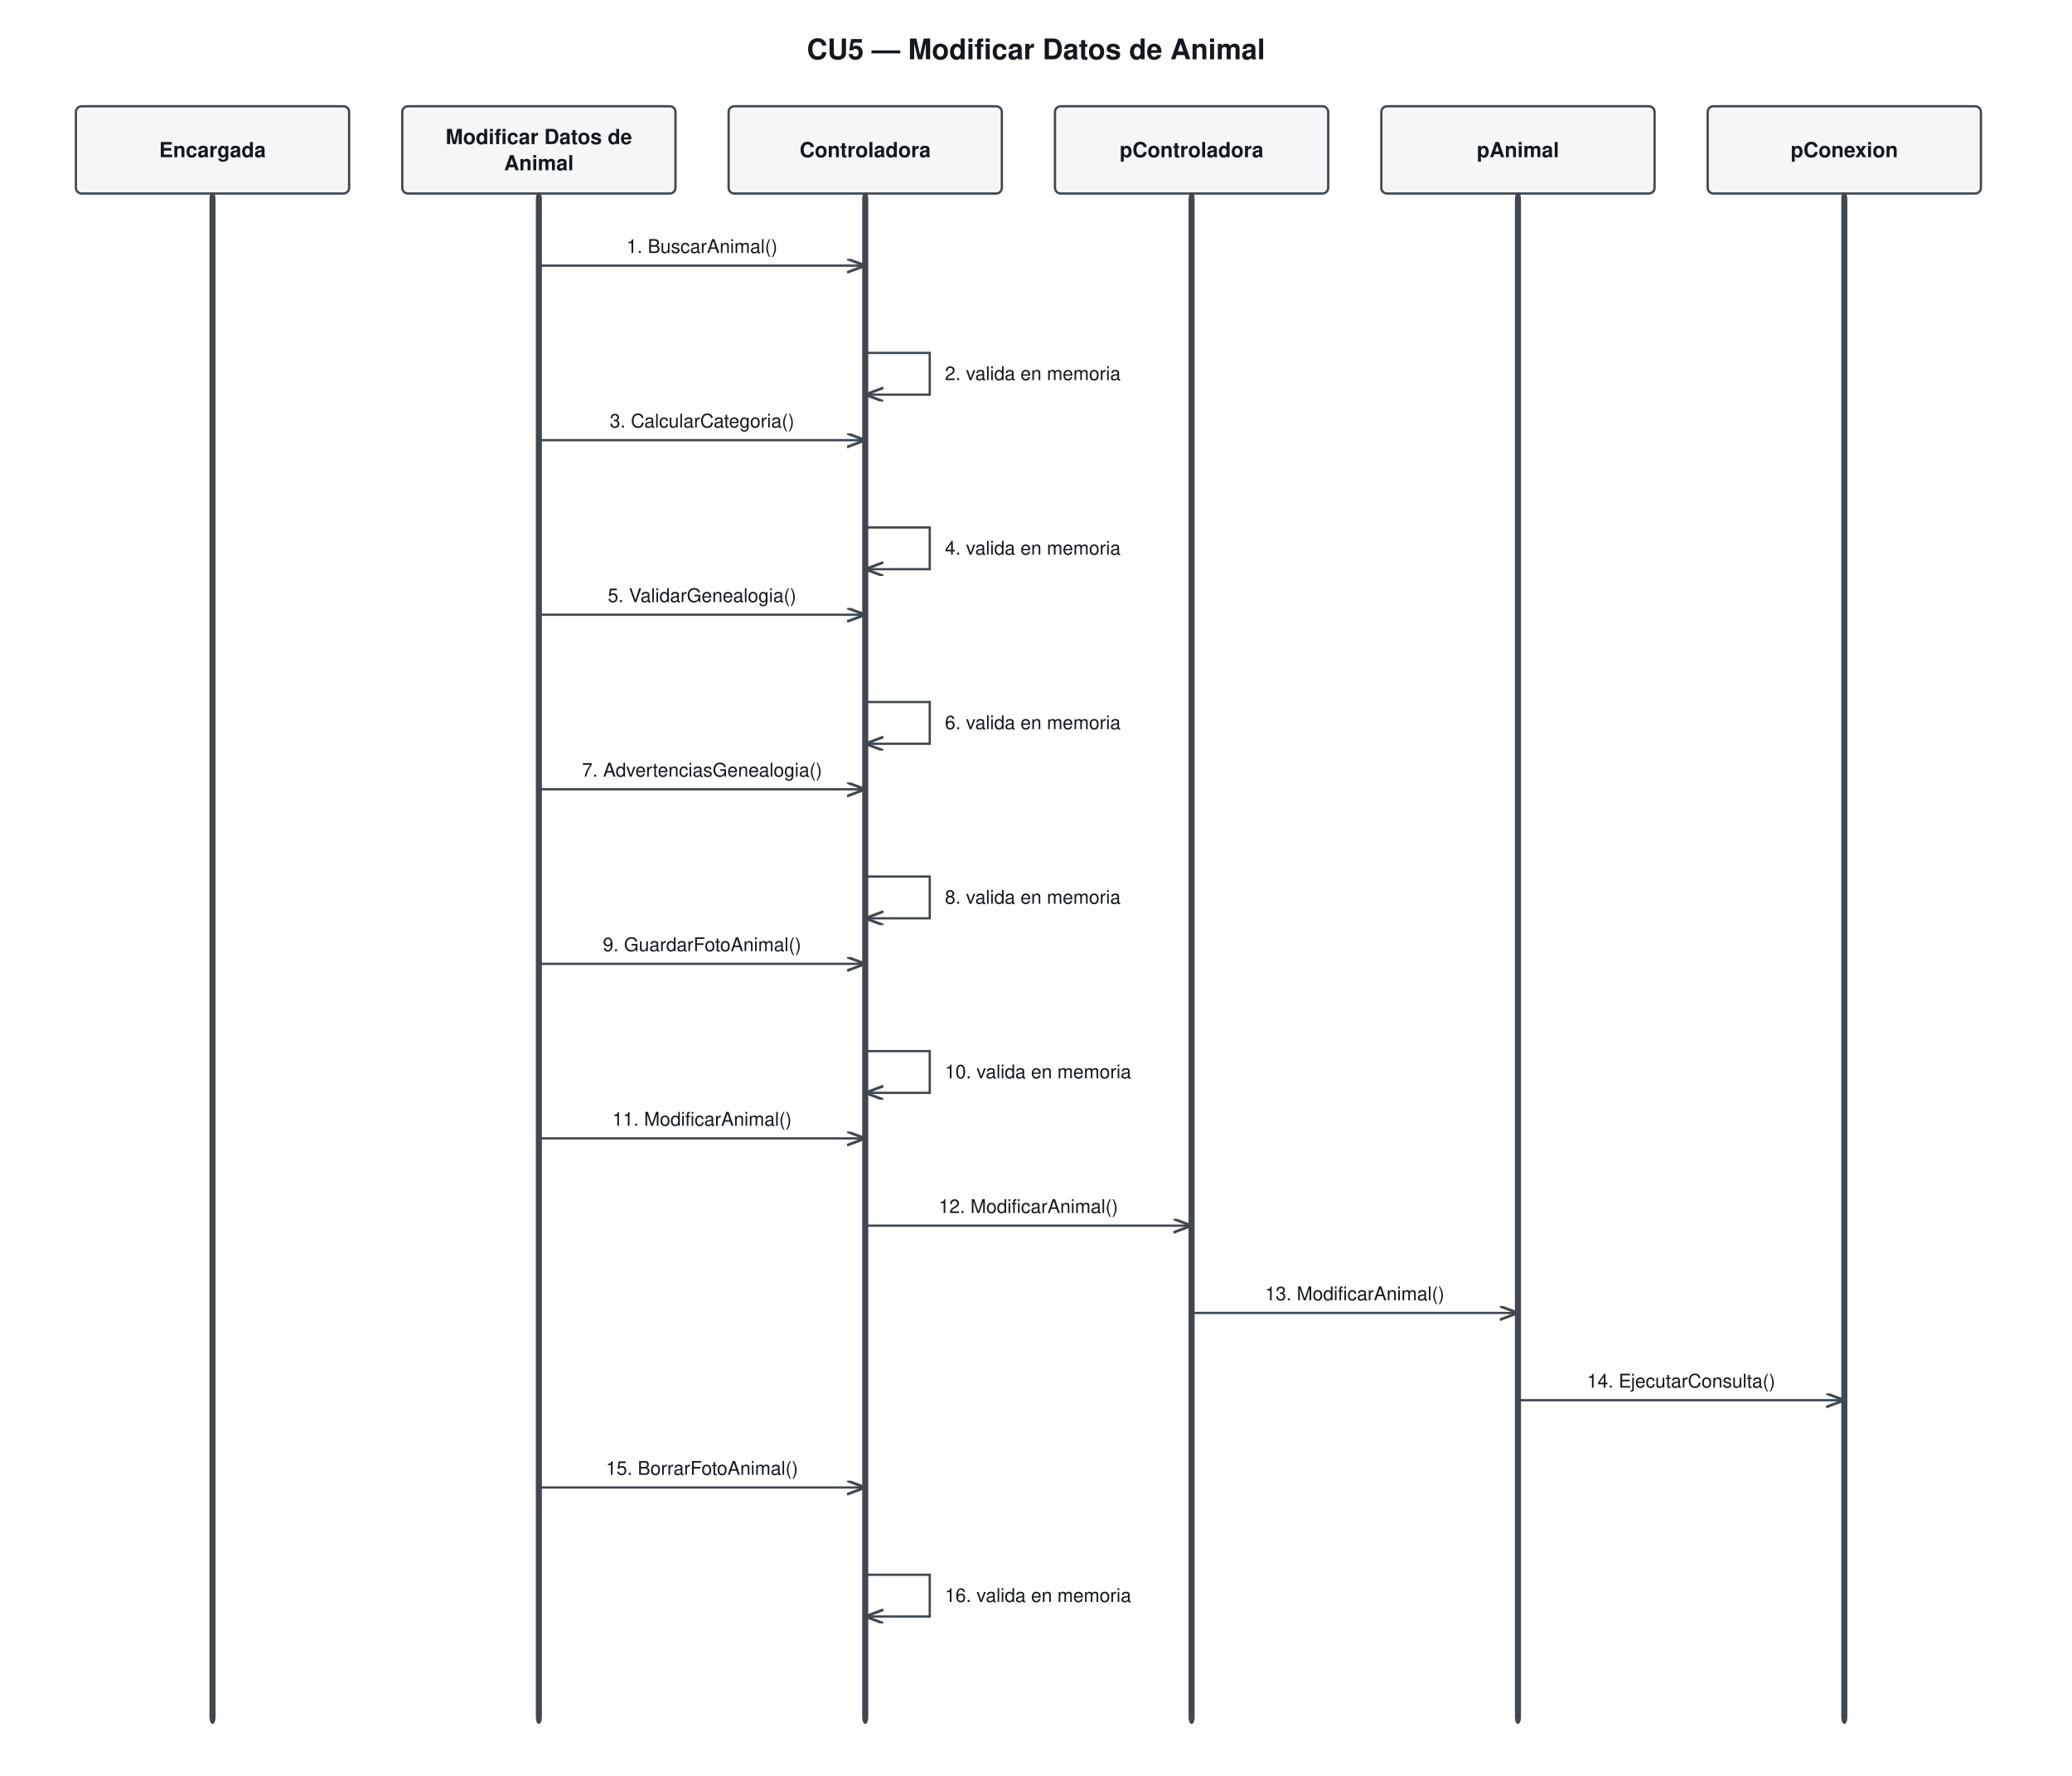
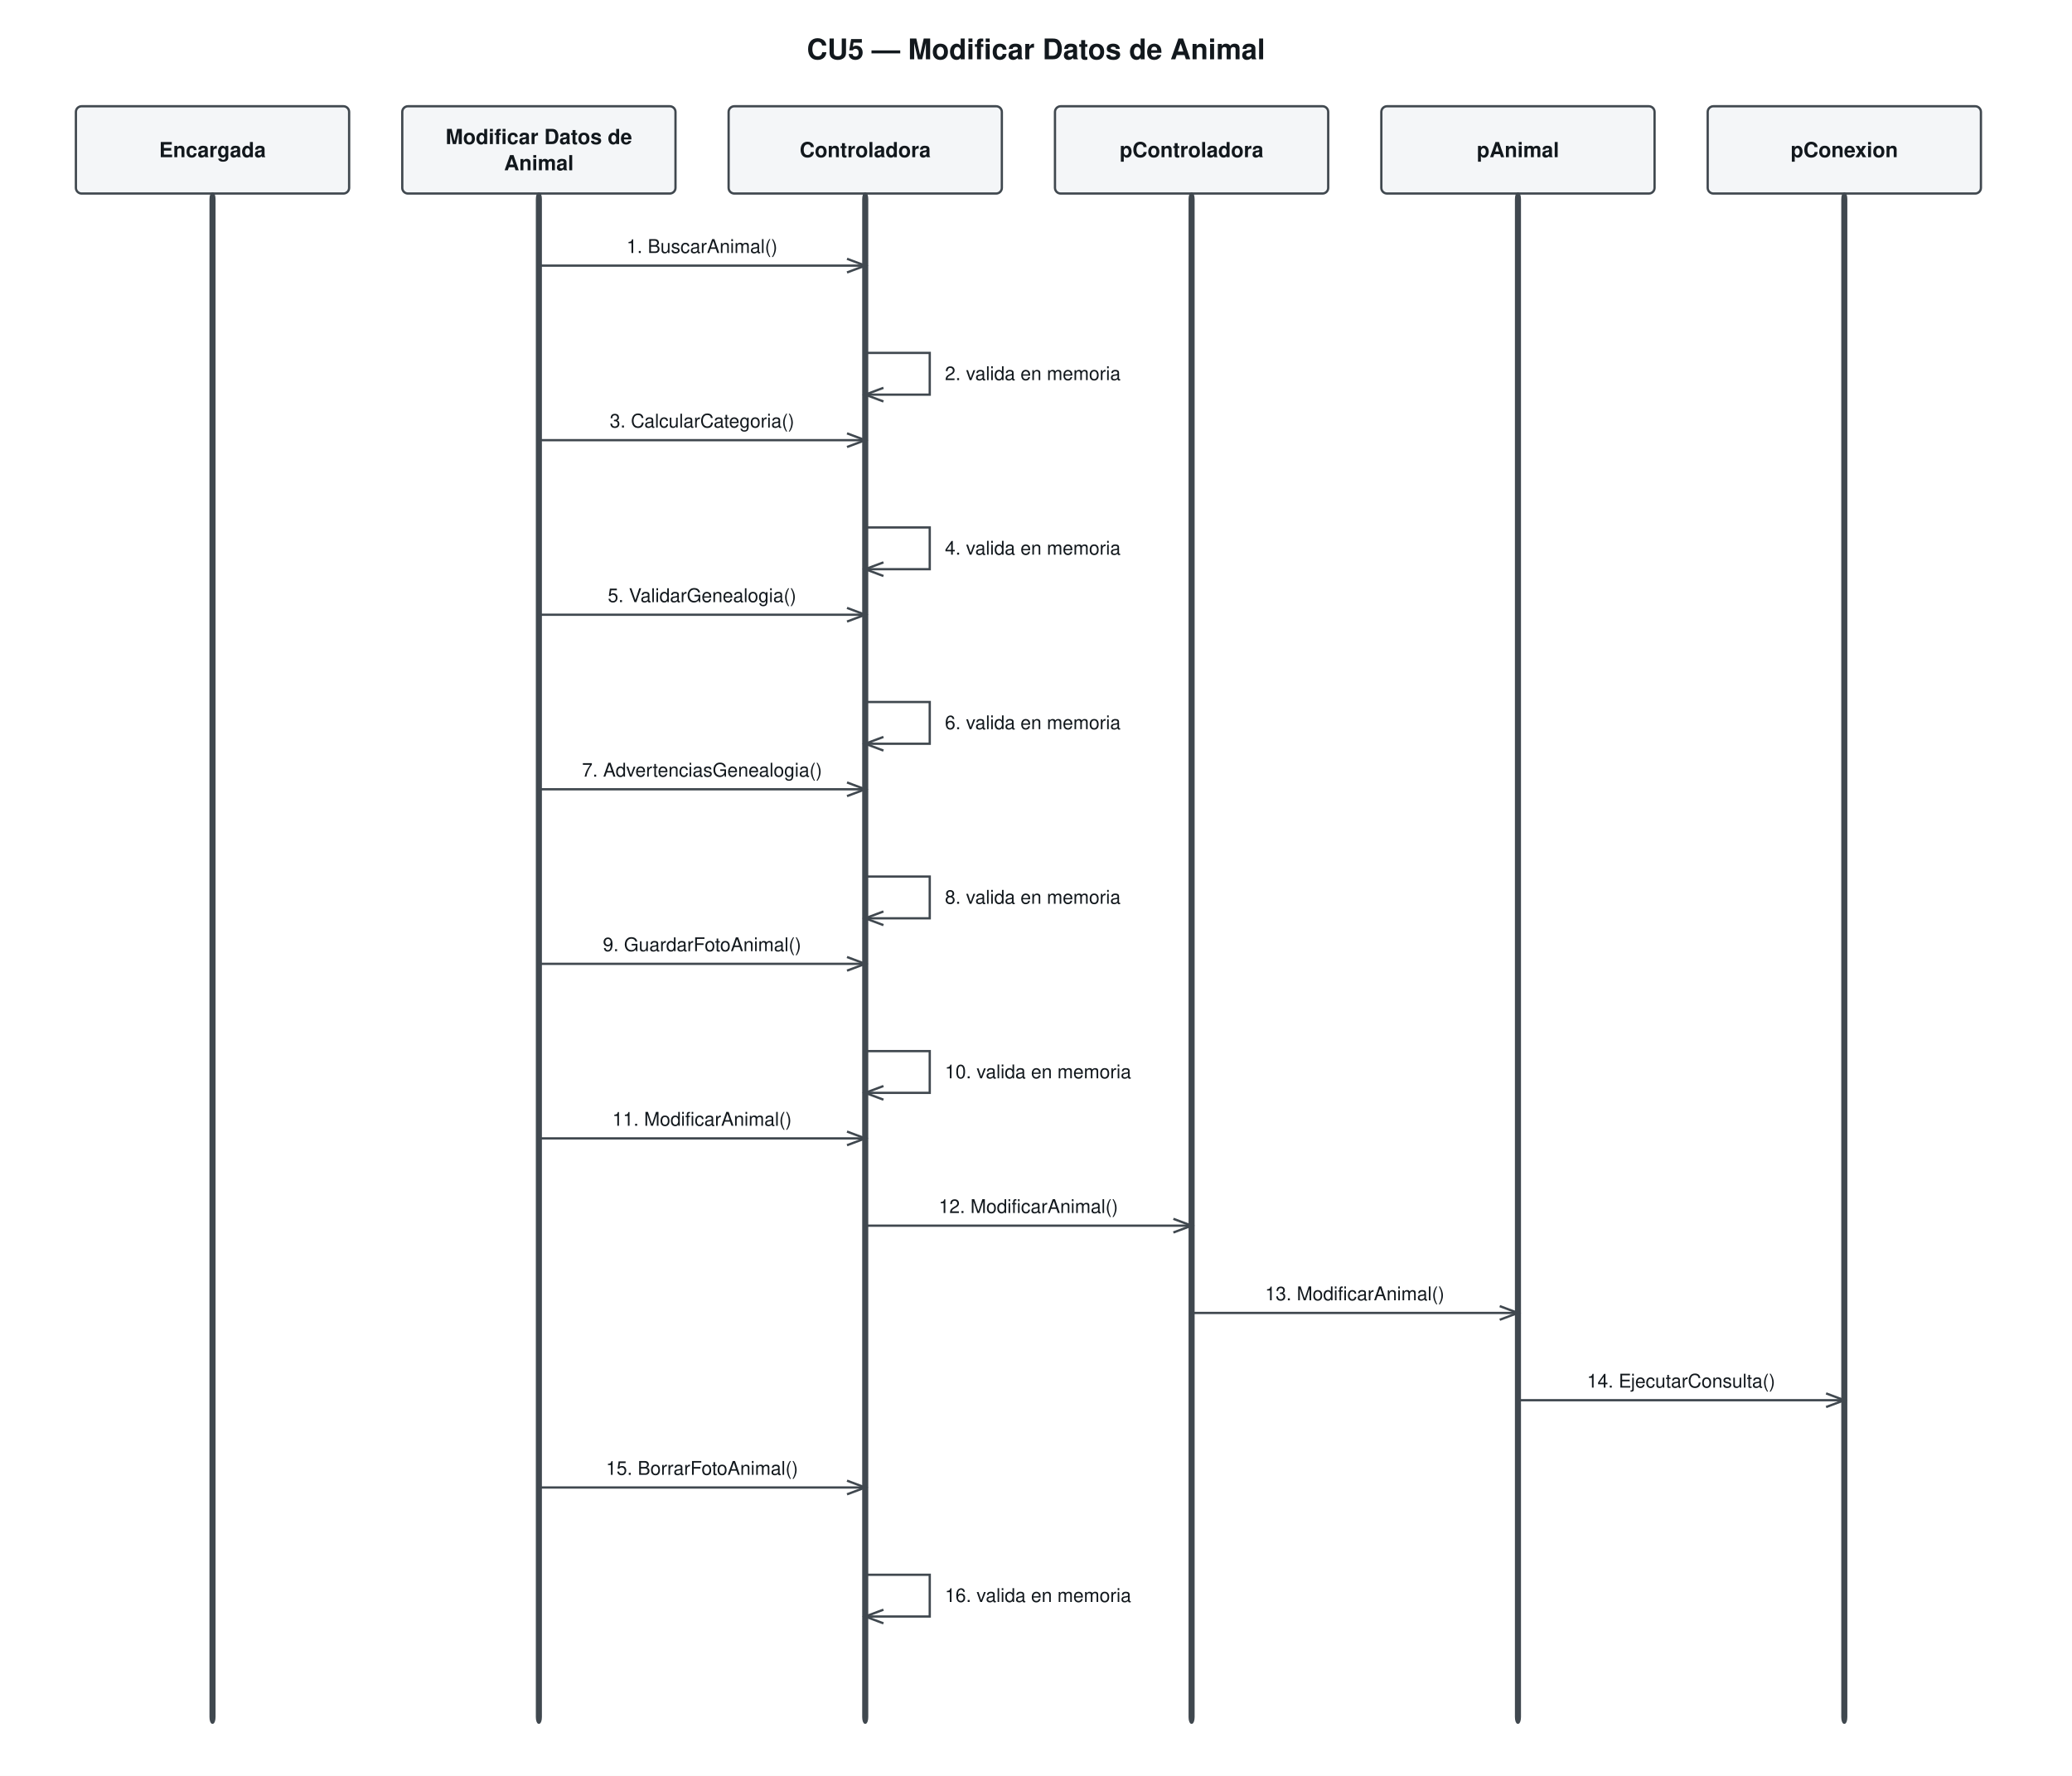
<svg xmlns="http://www.w3.org/2000/svg" width="1092" height="936" viewBox="0 0 1092 936">
-   <defs>
-     <marker id="punta" markerWidth="9" markerHeight="9" refX="8" refY="3" orient="auto">
-       <path d="M0,0 L8,3 L0,6" fill="none" stroke="#40484f" stroke-width="1.2" />
-     </marker>
-   </defs>
  <rect width="100%" height="100%" fill="#ffffff" />
  <text x="546.0" y="26.0" font-family="Helvetica, Arial, sans-serif" font-size="15" font-weight="600" fill="#12181d" text-anchor="middle" dominant-baseline="middle">CU5 — Modificar Datos de Animal</text>
  <rect x="40.0" y="56.0" width="144.0" height="46.0" rx="3" fill="#f4f6f8" stroke="#40484f" stroke-width="1.2" />
  <text x="112.0" y="79.0" font-family="Helvetica, Arial, sans-serif" font-size="11" font-weight="600" fill="#12181d" text-anchor="middle" dominant-baseline="middle">Encargada</text>
  <rect x="111.0" y="102.0" width="2.0" height="806.0" rx="3" fill="#40484f" stroke="#40484f" stroke-width="1.2" />
  <rect x="212.0" y="56.0" width="144.0" height="46.0" rx="3" fill="#f4f6f8" stroke="#40484f" stroke-width="1.2" />
  <text x="284.0" y="72.1" font-family="Helvetica, Arial, sans-serif" font-size="11" font-weight="600" fill="#12181d" text-anchor="middle" dominant-baseline="middle">Modificar Datos de</text>
  <text x="284.0" y="85.9" font-family="Helvetica, Arial, sans-serif" font-size="11" font-weight="600" fill="#12181d" text-anchor="middle" dominant-baseline="middle">Animal</text>
  <rect x="283.0" y="102.0" width="2.0" height="806.0" rx="3" fill="#40484f" stroke="#40484f" stroke-width="1.2" />
  <rect x="384.0" y="56.0" width="144.0" height="46.0" rx="3" fill="#f4f6f8" stroke="#40484f" stroke-width="1.2" />
  <text x="456.0" y="79.0" font-family="Helvetica, Arial, sans-serif" font-size="11" font-weight="600" fill="#12181d" text-anchor="middle" dominant-baseline="middle">Controladora</text>
  <rect x="455.0" y="102.0" width="2.0" height="806.0" rx="3" fill="#40484f" stroke="#40484f" stroke-width="1.2" />
  <rect x="556.0" y="56.0" width="144.0" height="46.0" rx="3" fill="#f4f6f8" stroke="#40484f" stroke-width="1.2" />
  <text x="628.0" y="79.0" font-family="Helvetica, Arial, sans-serif" font-size="11" font-weight="600" fill="#12181d" text-anchor="middle" dominant-baseline="middle">pControladora</text>
  <rect x="627.0" y="102.0" width="2.0" height="806.0" rx="3" fill="#40484f" stroke="#40484f" stroke-width="1.2" />
  <rect x="728.0" y="56.0" width="144.0" height="46.0" rx="3" fill="#f4f6f8" stroke="#40484f" stroke-width="1.2" />
  <text x="800.0" y="79.0" font-family="Helvetica, Arial, sans-serif" font-size="11" font-weight="600" fill="#12181d" text-anchor="middle" dominant-baseline="middle">pAnimal</text>
  <rect x="799.0" y="102.0" width="2.0" height="806.0" rx="3" fill="#40484f" stroke="#40484f" stroke-width="1.2" />
  <rect x="900.0" y="56.0" width="144.0" height="46.0" rx="3" fill="#f4f6f8" stroke="#40484f" stroke-width="1.2" />
  <text x="972.0" y="79.0" font-family="Helvetica, Arial, sans-serif" font-size="11" font-weight="600" fill="#12181d" text-anchor="middle" dominant-baseline="middle">pConexion</text>
  <rect x="971.0" y="102.0" width="2.0" height="806.0" rx="3" fill="#40484f" stroke="#40484f" stroke-width="1.2" />
-   <line x1="284.0" y1="140.0" x2="456.0" y2="140.0" stroke="#40484f" stroke-width="1.2" marker-end="url(#punta)" />
+   <line x1="284.0" y1="140.0" x2="456.0" y2="140.0" stroke="#40484f" stroke-width="1.2" />
+   <path d="M 446.4 143.6 L 456.0 140.0 L 446.4 136.4" fill="none" stroke="#40484f" stroke-width="1.2" />
  <text x="370.0" y="130.0" font-family="Helvetica, Arial, sans-serif" font-size="10" fill="#12181d" text-anchor="middle" dominant-baseline="middle">1. BuscarAnimal()</text>
-   <path d="M 456.0 186.0 h 34 v 22 h -34" fill="none" stroke="#40484f" stroke-width="1.2" marker-end="url(#punta)" />
+   <path d="M 456.0 186.0 h 34 v 22 h -34" fill="none" stroke="#40484f" stroke-width="1.2" />
+   <path d="M 465.6 204.4 L 456.0 208.0 L 465.6 211.6" fill="none" stroke="#40484f" stroke-width="1.2" />
  <text x="498.0" y="197.0" font-family="Helvetica, Arial, sans-serif" font-size="10" fill="#12181d" text-anchor="start" dominant-baseline="middle">2. valida en memoria</text>
-   <line x1="284.0" y1="232.0" x2="456.0" y2="232.0" stroke="#40484f" stroke-width="1.2" marker-end="url(#punta)" />
+   <line x1="284.0" y1="232.0" x2="456.0" y2="232.0" stroke="#40484f" stroke-width="1.2" />
+   <path d="M 446.4 235.6 L 456.0 232.0 L 446.4 228.4" fill="none" stroke="#40484f" stroke-width="1.2" />
  <text x="370.0" y="222.0" font-family="Helvetica, Arial, sans-serif" font-size="10" fill="#12181d" text-anchor="middle" dominant-baseline="middle">3. CalcularCategoria()</text>
-   <path d="M 456.0 278.0 h 34 v 22 h -34" fill="none" stroke="#40484f" stroke-width="1.2" marker-end="url(#punta)" />
+   <path d="M 456.0 278.0 h 34 v 22 h -34" fill="none" stroke="#40484f" stroke-width="1.2" />
+   <path d="M 465.6 296.4 L 456.0 300.0 L 465.6 303.6" fill="none" stroke="#40484f" stroke-width="1.2" />
  <text x="498.0" y="289.0" font-family="Helvetica, Arial, sans-serif" font-size="10" fill="#12181d" text-anchor="start" dominant-baseline="middle">4. valida en memoria</text>
-   <line x1="284.0" y1="324.0" x2="456.0" y2="324.0" stroke="#40484f" stroke-width="1.2" marker-end="url(#punta)" />
+   <line x1="284.0" y1="324.0" x2="456.0" y2="324.0" stroke="#40484f" stroke-width="1.2" />
+   <path d="M 446.4 327.6 L 456.0 324.0 L 446.4 320.4" fill="none" stroke="#40484f" stroke-width="1.2" />
  <text x="370.0" y="314.0" font-family="Helvetica, Arial, sans-serif" font-size="10" fill="#12181d" text-anchor="middle" dominant-baseline="middle">5. ValidarGenealogia()</text>
-   <path d="M 456.0 370.0 h 34 v 22 h -34" fill="none" stroke="#40484f" stroke-width="1.2" marker-end="url(#punta)" />
+   <path d="M 456.0 370.0 h 34 v 22 h -34" fill="none" stroke="#40484f" stroke-width="1.2" />
+   <path d="M 465.6 388.4 L 456.0 392.0 L 465.6 395.6" fill="none" stroke="#40484f" stroke-width="1.2" />
  <text x="498.0" y="381.0" font-family="Helvetica, Arial, sans-serif" font-size="10" fill="#12181d" text-anchor="start" dominant-baseline="middle">6. valida en memoria</text>
-   <line x1="284.0" y1="416.0" x2="456.0" y2="416.0" stroke="#40484f" stroke-width="1.2" marker-end="url(#punta)" />
+   <line x1="284.0" y1="416.0" x2="456.0" y2="416.0" stroke="#40484f" stroke-width="1.2" />
+   <path d="M 446.4 419.6 L 456.0 416.0 L 446.4 412.4" fill="none" stroke="#40484f" stroke-width="1.2" />
  <text x="370.0" y="406.0" font-family="Helvetica, Arial, sans-serif" font-size="10" fill="#12181d" text-anchor="middle" dominant-baseline="middle">7. AdvertenciasGenealogia()</text>
-   <path d="M 456.0 462.0 h 34 v 22 h -34" fill="none" stroke="#40484f" stroke-width="1.2" marker-end="url(#punta)" />
+   <path d="M 456.0 462.0 h 34 v 22 h -34" fill="none" stroke="#40484f" stroke-width="1.2" />
+   <path d="M 465.6 480.4 L 456.0 484.0 L 465.6 487.6" fill="none" stroke="#40484f" stroke-width="1.2" />
  <text x="498.0" y="473.0" font-family="Helvetica, Arial, sans-serif" font-size="10" fill="#12181d" text-anchor="start" dominant-baseline="middle">8. valida en memoria</text>
-   <line x1="284.0" y1="508.0" x2="456.0" y2="508.0" stroke="#40484f" stroke-width="1.2" marker-end="url(#punta)" />
+   <line x1="284.0" y1="508.0" x2="456.0" y2="508.0" stroke="#40484f" stroke-width="1.2" />
+   <path d="M 446.4 511.6 L 456.0 508.0 L 446.4 504.4" fill="none" stroke="#40484f" stroke-width="1.2" />
  <text x="370.0" y="498.0" font-family="Helvetica, Arial, sans-serif" font-size="10" fill="#12181d" text-anchor="middle" dominant-baseline="middle">9. GuardarFotoAnimal()</text>
-   <path d="M 456.0 554.0 h 34 v 22 h -34" fill="none" stroke="#40484f" stroke-width="1.2" marker-end="url(#punta)" />
+   <path d="M 456.0 554.0 h 34 v 22 h -34" fill="none" stroke="#40484f" stroke-width="1.2" />
+   <path d="M 465.6 572.4 L 456.0 576.0 L 465.6 579.6" fill="none" stroke="#40484f" stroke-width="1.2" />
  <text x="498.0" y="565.0" font-family="Helvetica, Arial, sans-serif" font-size="10" fill="#12181d" text-anchor="start" dominant-baseline="middle">10. valida en memoria</text>
-   <line x1="284.0" y1="600.0" x2="456.0" y2="600.0" stroke="#40484f" stroke-width="1.2" marker-end="url(#punta)" />
+   <line x1="284.0" y1="600.0" x2="456.0" y2="600.0" stroke="#40484f" stroke-width="1.2" />
+   <path d="M 446.4 603.6 L 456.0 600.0 L 446.4 596.4" fill="none" stroke="#40484f" stroke-width="1.2" />
  <text x="370.0" y="590.0" font-family="Helvetica, Arial, sans-serif" font-size="10" fill="#12181d" text-anchor="middle" dominant-baseline="middle">11. ModificarAnimal()</text>
-   <line x1="456.0" y1="646.0" x2="628.0" y2="646.0" stroke="#40484f" stroke-width="1.2" marker-end="url(#punta)" />
+   <line x1="456.0" y1="646.0" x2="628.0" y2="646.0" stroke="#40484f" stroke-width="1.2" />
+   <path d="M 618.4 649.6 L 628.0 646.0 L 618.4 642.4" fill="none" stroke="#40484f" stroke-width="1.2" />
  <text x="542.0" y="636.0" font-family="Helvetica, Arial, sans-serif" font-size="10" fill="#12181d" text-anchor="middle" dominant-baseline="middle">12. ModificarAnimal()</text>
-   <line x1="628.0" y1="692.0" x2="800.0" y2="692.0" stroke="#40484f" stroke-width="1.2" marker-end="url(#punta)" />
+   <line x1="628.0" y1="692.0" x2="800.0" y2="692.0" stroke="#40484f" stroke-width="1.2" />
+   <path d="M 790.4 695.6 L 800.0 692.0 L 790.4 688.4" fill="none" stroke="#40484f" stroke-width="1.2" />
  <text x="714.0" y="682.0" font-family="Helvetica, Arial, sans-serif" font-size="10" fill="#12181d" text-anchor="middle" dominant-baseline="middle">13. ModificarAnimal()</text>
-   <line x1="800.0" y1="738.0" x2="972.0" y2="738.0" stroke="#40484f" stroke-width="1.2" marker-end="url(#punta)" />
+   <line x1="800.0" y1="738.0" x2="972.0" y2="738.0" stroke="#40484f" stroke-width="1.2" />
+   <path d="M 962.4 741.6 L 972.0 738.0 L 962.4 734.4" fill="none" stroke="#40484f" stroke-width="1.2" />
  <text x="886.0" y="728.0" font-family="Helvetica, Arial, sans-serif" font-size="10" fill="#12181d" text-anchor="middle" dominant-baseline="middle">14. EjecutarConsulta()</text>
-   <line x1="284.0" y1="784.0" x2="456.0" y2="784.0" stroke="#40484f" stroke-width="1.2" marker-end="url(#punta)" />
+   <line x1="284.0" y1="784.0" x2="456.0" y2="784.0" stroke="#40484f" stroke-width="1.2" />
+   <path d="M 446.4 787.6 L 456.0 784.0 L 446.4 780.4" fill="none" stroke="#40484f" stroke-width="1.2" />
  <text x="370.0" y="774.0" font-family="Helvetica, Arial, sans-serif" font-size="10" fill="#12181d" text-anchor="middle" dominant-baseline="middle">15. BorrarFotoAnimal()</text>
-   <path d="M 456.0 830.0 h 34 v 22 h -34" fill="none" stroke="#40484f" stroke-width="1.2" marker-end="url(#punta)" />
+   <path d="M 456.0 830.0 h 34 v 22 h -34" fill="none" stroke="#40484f" stroke-width="1.2" />
+   <path d="M 465.6 848.4 L 456.0 852.0 L 465.6 855.6" fill="none" stroke="#40484f" stroke-width="1.2" />
  <text x="498.0" y="841.0" font-family="Helvetica, Arial, sans-serif" font-size="10" fill="#12181d" text-anchor="start" dominant-baseline="middle">16. valida en memoria</text>
</svg>
